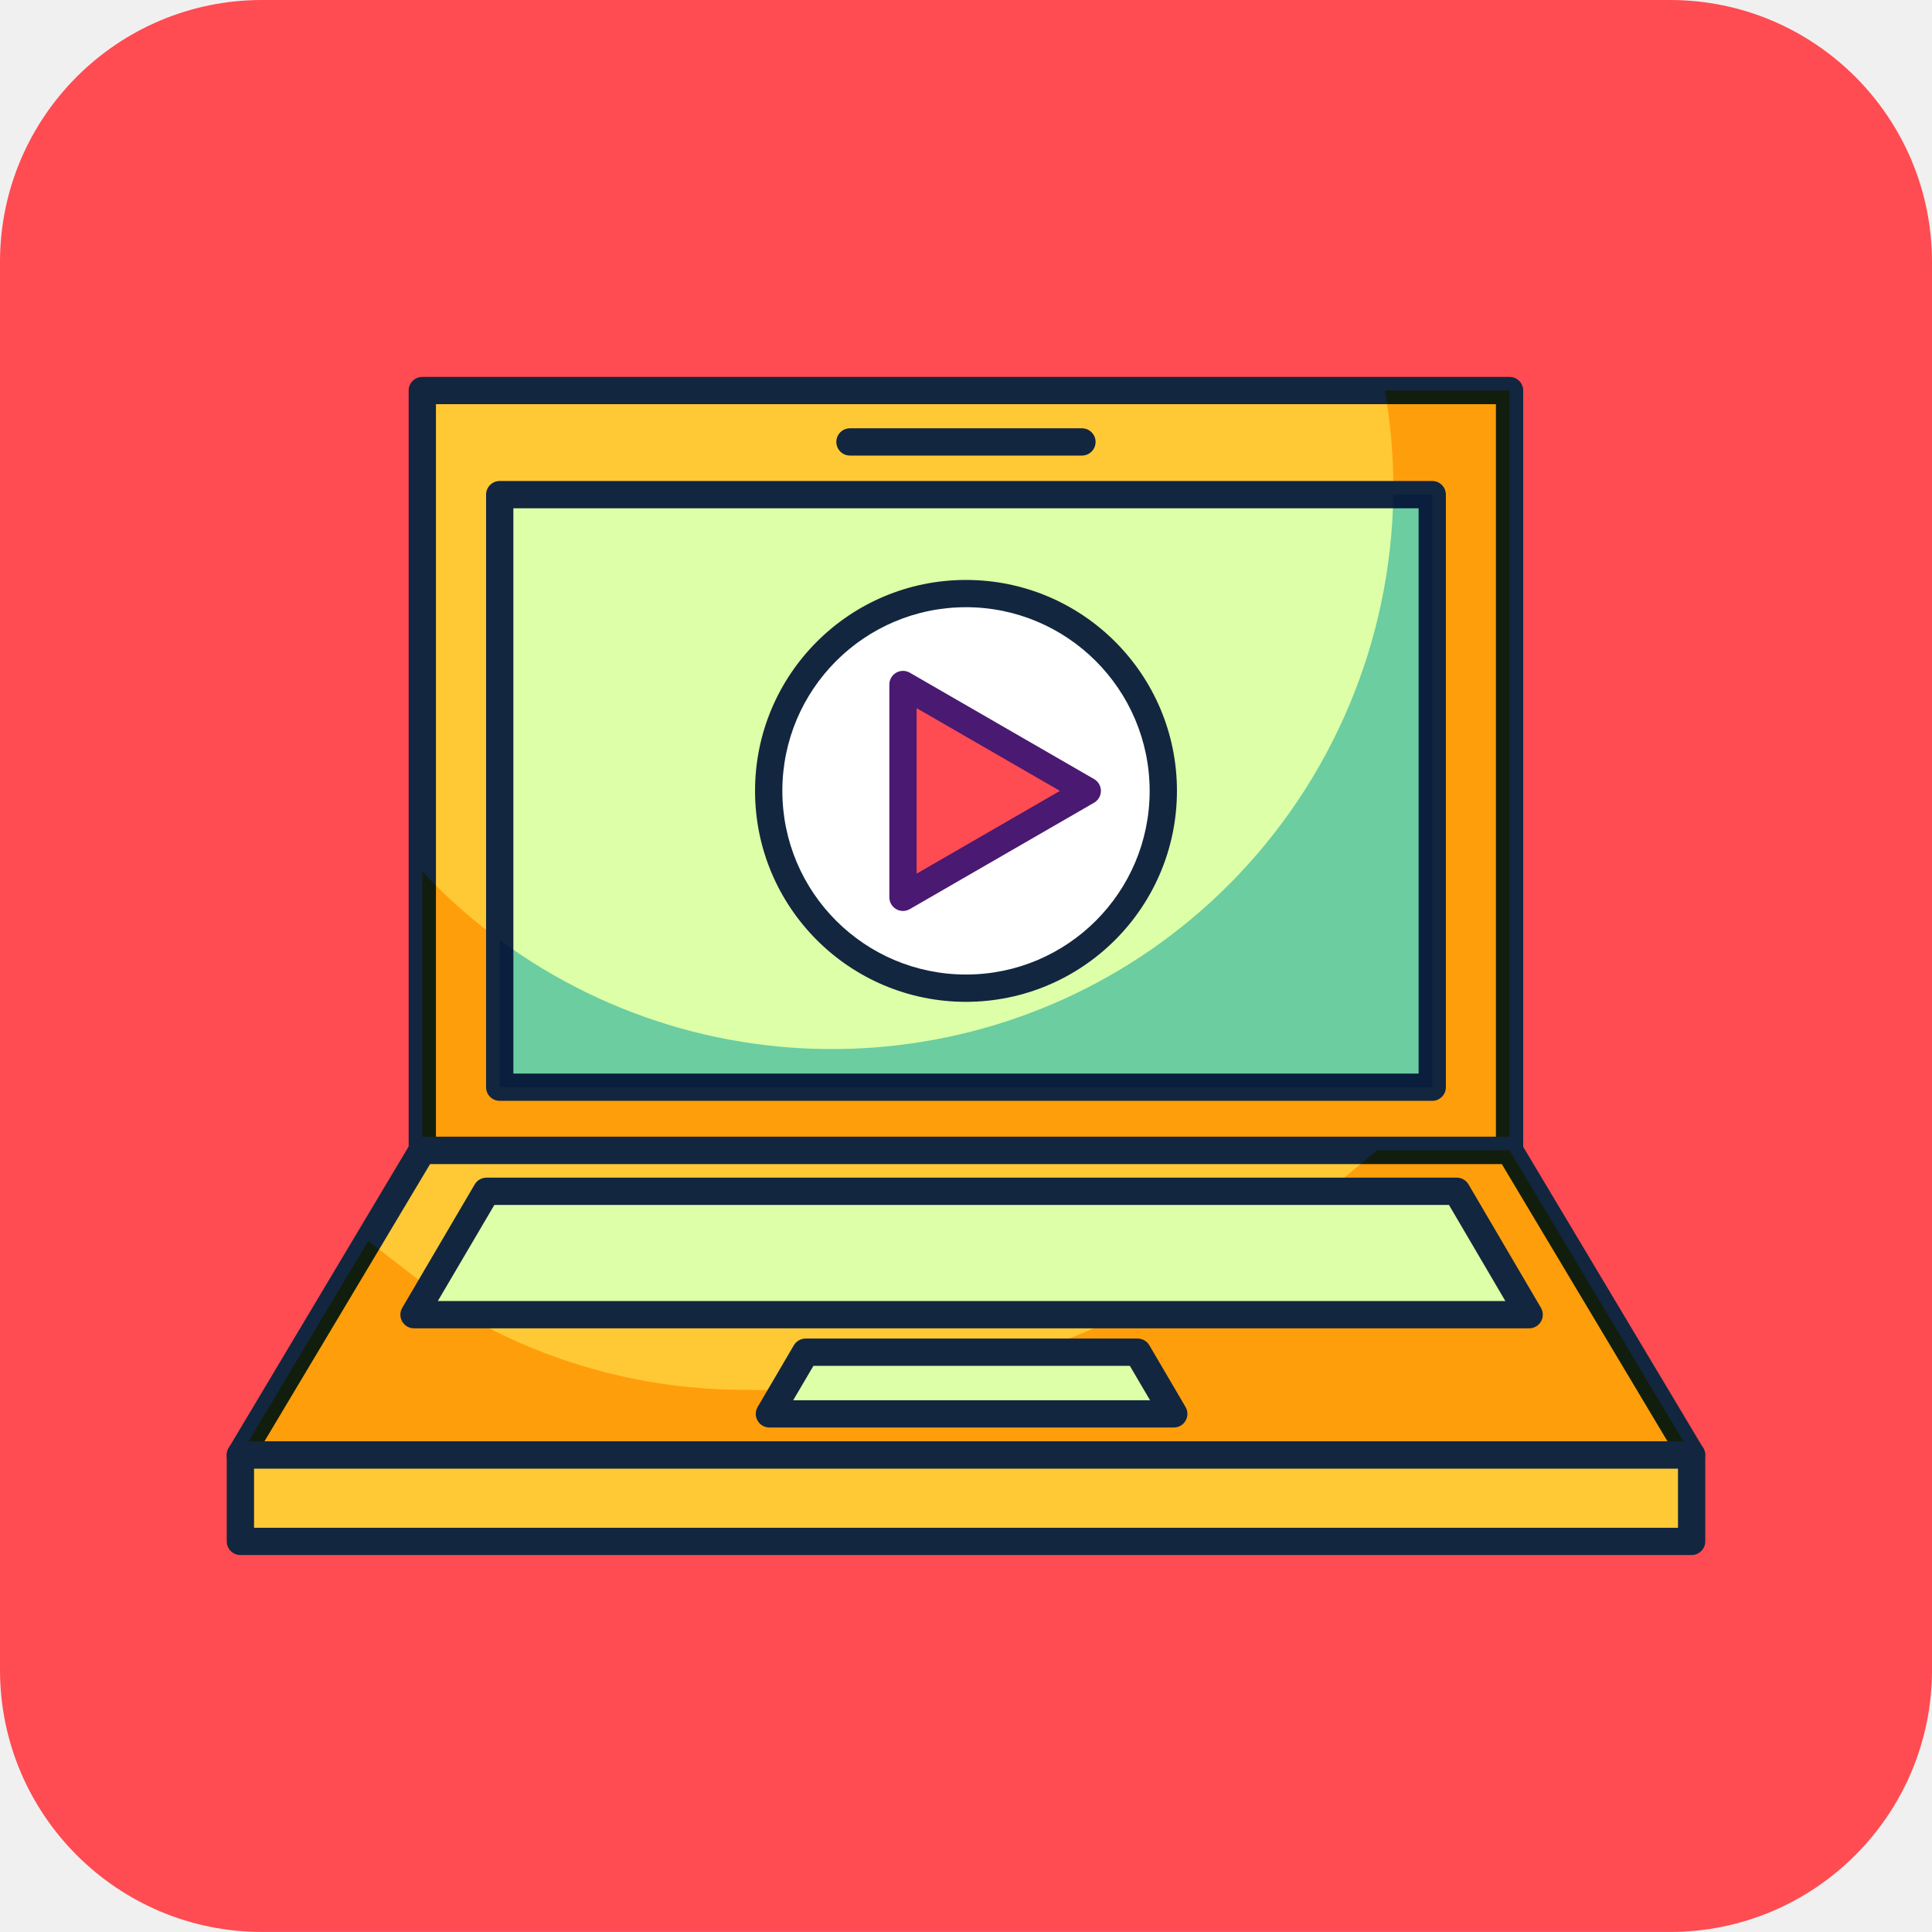
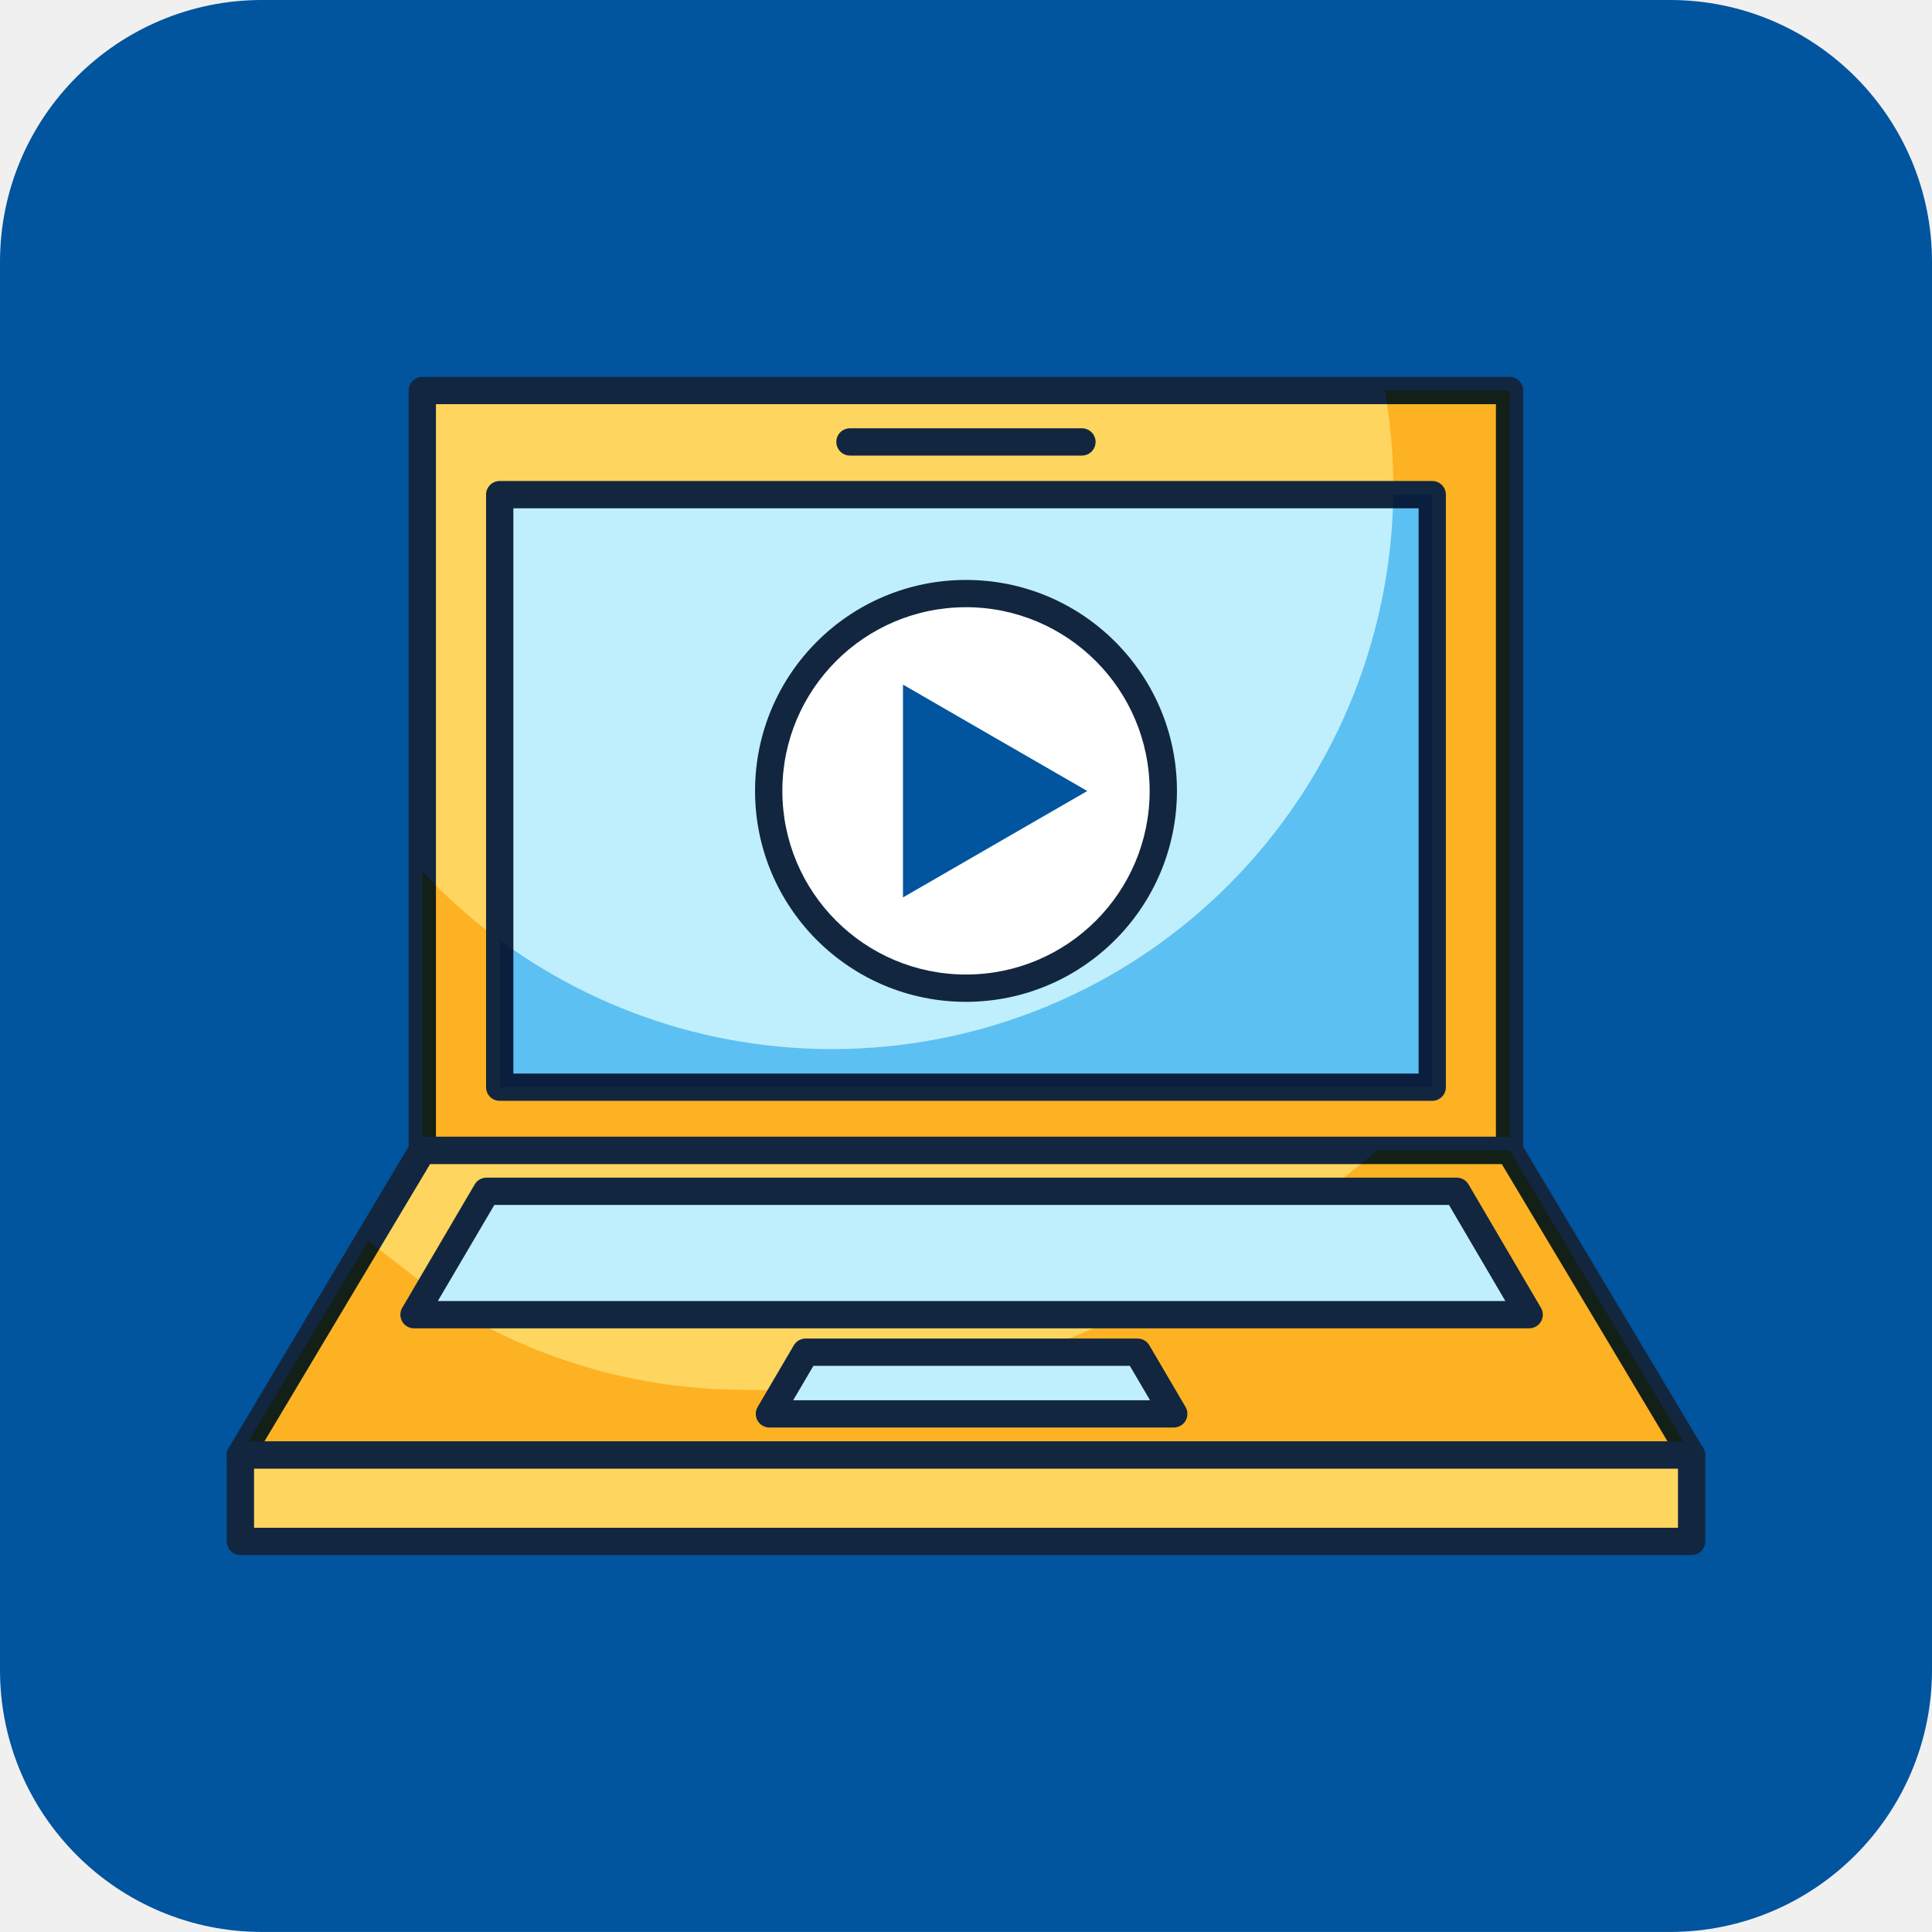
<svg xmlns="http://www.w3.org/2000/svg" width="85" height="84.998" viewBox="0 0 85 84.998">
  <g id="Grupo_57186" data-name="Grupo 57186" transform="translate(-989.462 -577.553)">
-     <path id="Trazado_101667" data-name="Trazado 101667" d="M1074.462,651.022a11.529,11.529,0,0,1-11.529,11.529h-61.94a11.53,11.53,0,0,1-11.531-11.529V589.083a11.53,11.53,0,0,1,11.531-11.53h61.94a11.53,11.53,0,0,1,11.529,11.53Z" fill="#ff4b52" />
+     <path id="Trazado_101667" data-name="Trazado 101667" d="M1074.462,651.022a11.529,11.529,0,0,1-11.529,11.529h-61.94a11.53,11.53,0,0,1-11.531-11.529V589.083a11.53,11.53,0,0,1,11.531-11.53h61.94a11.53,11.53,0,0,1,11.529,11.53Z" fill="#01549e" />
    <g id="Grupo_55238" data-name="Grupo 55238" transform="translate(999.437 594.135)">
      <g id="Grupo_55227" data-name="Grupo 55227" transform="translate(8.004)">
-         <rect id="Rectángulo_5555" data-name="Rectángulo 5555" width="47.835" height="33.427" transform="translate(0.601 0.6)" fill="#ffc935" />
+         <rect id="Rectángulo_5555" data-name="Rectángulo 5555" width="47.835" height="33.427" transform="translate(0.601 0.6)" fill="#fed55f" />
        <path id="Trazado_101668" data-name="Trazado 101668" d="M1109.386,678.112h-47.835a.6.6,0,0,1-.6-.6V644.085a.6.6,0,0,1,.6-.6h47.835a.6.6,0,0,1,.6.6v33.427A.6.6,0,0,1,1109.386,678.112Zm-47.234-1.2h46.634V644.685h-46.634Z" transform="translate(-1060.951 -643.484)" fill="#12263f" />
      </g>
-       <path id="Trazado_101669" data-name="Trazado 101669" d="M1105.685,645.871a24.436,24.436,0,0,1,.375,4.269,24.7,24.7,0,0,1-42.167,17.466c-.186-.188-.372-.381-.554-.576V679.3h47.835V645.871Z" transform="translate(-1054.734 -645.271)" fill="#ffc935" style="mix-blend-mode: multiply;isolation: isolate" />
+       <path id="Trazado_101669" data-name="Trazado 101669" d="M1105.685,645.871a24.436,24.436,0,0,1,.375,4.269,24.7,24.7,0,0,1-42.167,17.466c-.186-.188-.372-.381-.554-.576V679.3h47.835V645.871Z" transform="translate(-1054.734 -645.271)" fill="#fed55f" style="mix-blend-mode: multiply;isolation: isolate" />
      <g id="Grupo_55228" data-name="Grupo 55228" transform="translate(11.41 4.579)">
-         <rect id="Rectángulo_5556" data-name="Rectángulo 5556" width="41.028" height="26.07" transform="translate(0.6 0.6)" fill="#ddffa7" />
+         <rect id="Rectángulo_5556" data-name="Rectángulo 5556" width="41.028" height="26.07" transform="translate(0.6 0.6)" fill="#bfeffc" />
        <path id="Trazado_101670" data-name="Trazado 101670" d="M1116.121,688.963h-41.028a.6.6,0,0,1-.6-.6v-26.07a.6.6,0,0,1,.6-.6h41.028a.6.6,0,0,1,.6.6v26.07A.6.6,0,0,1,1116.121,688.963Zm-40.427-1.2h39.827V662.893h-39.827Z" transform="translate(-1074.493 -661.692)" fill="#12263f" />
      </g>
      <path id="Trazado_101671" data-name="Trazado 101671" d="M1108.962,681.235a24.679,24.679,0,0,1-32.082,2.439v6.475h41.028v-26.07h-1.715A24.8,24.8,0,0,1,1108.962,681.235Z" transform="translate(-1064.869 -658.899)" fill="#7ccdf5" style="mix-blend-mode: multiply;isolation: isolate" />
      <g id="Grupo_55229" data-name="Grupo 55229" transform="translate(26.82 2.26)">
        <path id="Trazado_101672" data-name="Trazado 101672" d="M1146.57,653.671h-10.206a.6.6,0,0,1,0-1.2h10.206a.6.6,0,1,1,0,1.2Z" transform="translate(-1135.764 -652.47)" fill="#12263f" />
      </g>
      <g id="Grupo_55230" data-name="Grupo 55230" transform="translate(0 33.427)">
-         <path id="Trazado_101673" data-name="Trazado 101673" d="M1095.361,792.183h-63.848l8-13.4h47.835Z" transform="translate(-1030.913 -778.18)" fill="#ffc935" />
+         <path id="Trazado_101673" data-name="Trazado 101673" d="M1095.361,792.183h-63.848l8-13.4h47.835Z" transform="translate(-1030.913 -778.18)" fill="#fed55f" />
        <path id="Trazado_101674" data-name="Trazado 101674" d="M1093.574,791h-63.848a.6.6,0,0,1-.516-.908l8-13.4a.6.6,0,0,1,.516-.293h47.835a.6.6,0,0,1,.516.293l8.009,13.4a.6.6,0,0,1-.516.908Zm-62.79-1.2h61.732l-7.291-12.2h-47.153Z" transform="translate(-1029.126 -776.393)" fill="#12263f" />
      </g>
-       <path id="Trazado_101675" data-name="Trazado 101675" d="M1087.352,778.781h-5.832c-1.839,1.581-3.823,3.021-5.737,4.427a14.633,14.633,0,0,1-2.87,1.669c-2.65,1.144-5.892,2.888-8.975,3.36-1.231.19-2.486.4-3.755.586a24.663,24.663,0,0,1-4.888.494c-.054,0-.11,0-.164,0-.475.015-.946.017-1.415,0a24.61,24.61,0,0,1-12.468-3.373q-2.055-1.589-4.112-3.177l-5.623,9.416h63.848Z" transform="translate(-1030.912 -744.753)" fill="#ffc935" style="mix-blend-mode: multiply;isolation: isolate" />
+       <path id="Trazado_101675" data-name="Trazado 101675" d="M1087.352,778.781h-5.832c-1.839,1.581-3.823,3.021-5.737,4.427a14.633,14.633,0,0,1-2.87,1.669c-2.65,1.144-5.892,2.888-8.975,3.36-1.231.19-2.486.4-3.755.586a24.663,24.663,0,0,1-4.888.494c-.054,0-.11,0-.164,0-.475.015-.946.017-1.415,0a24.61,24.61,0,0,1-12.468-3.373q-2.055-1.589-4.112-3.177l-5.623,9.416h63.848Z" transform="translate(-1030.912 -744.753)" fill="#fed55f" style="mix-blend-mode: multiply;isolation: isolate" />
      <g id="Grupo_55233" data-name="Grupo 55233" transform="translate(7.637 35.233)">
        <g id="Grupo_55231" data-name="Grupo 55231">
-           <path id="Trazado_101676" data-name="Trazado 101676" d="M1110.943,791.391l-3.186-5.429h-42.692l-3.188,5.429Z" transform="translate(-1061.276 -785.361)" fill="#ddffa7" />
+           <path id="Trazado_101676" data-name="Trazado 101676" d="M1110.943,791.391l-3.186-5.429h-42.692l-3.188,5.429Z" transform="translate(-1061.276 -785.361)" fill="#bfeffc" />
          <path id="Trazado_101677" data-name="Trazado 101677" d="M1109.156,790.2H1060.09a.6.6,0,0,1-.518-.9l3.188-5.429a.6.6,0,0,1,.518-.3h42.692a.6.6,0,0,1,.518.3l3.186,5.429a.6.6,0,0,1-.518.9Zm-48.017-1.2h46.968l-2.481-4.228h-42Z" transform="translate(-1059.489 -783.574)" fill="#12263f" />
        </g>
        <g id="Grupo_55232" data-name="Grupo 55232" transform="translate(15.636 7.075)">
-           <path id="Trazado_101678" data-name="Trazado 101678" d="M1141.842,816.806h-17.793l1.592-2.714h14.609Z" transform="translate(-1123.448 -813.491)" fill="#ddffa7" />
+           <path id="Trazado_101678" data-name="Trazado 101678" d="M1141.842,816.806h-17.793l1.592-2.714h14.609Z" transform="translate(-1123.448 -813.491)" fill="#bfeffc" />
          <path id="Trazado_101679" data-name="Trazado 101679" d="M1140.055,815.619h-17.793a.6.6,0,0,1-.518-.9l1.592-2.714a.6.6,0,0,1,.518-.3h14.61a.6.6,0,0,1,.518.3l1.592,2.714a.6.6,0,0,1-.518.9Zm-16.745-1.2h15.7l-.888-1.513H1124.2Z" transform="translate(-1121.661 -811.704)" fill="#12263f" />
        </g>
      </g>
      <g id="Grupo_55234" data-name="Grupo 55234" transform="translate(0 46.829)">
-         <rect id="Rectángulo_5557" data-name="Rectángulo 5557" width="63.848" height="3.803" transform="translate(0.601 0.6)" fill="#ffc935" />
+         <rect id="Rectángulo_5557" data-name="Rectángulo 5557" width="63.848" height="3.803" transform="translate(0.601 0.6)" fill="#fed55f" />
        <path id="Trazado_101680" data-name="Trazado 101680" d="M1093.574,834.685h-63.848a.6.6,0,0,1-.6-.6v-3.8a.6.6,0,0,1,.6-.6h63.848a.6.6,0,0,1,.6.6v3.8A.6.6,0,0,1,1093.574,834.685Zm-63.247-1.2h62.647v-2.6h-62.647Z" transform="translate(-1029.125 -829.681)" fill="#12263f" />
      </g>
      <g id="Grupo_55237" data-name="Grupo 55237" transform="translate(23.242 8.932)">
        <g id="Grupo_55235" data-name="Grupo 55235">
          <path id="Trazado_101681" data-name="Trazado 101681" d="M1141.286,690.068a8.681,8.681,0,1,1-8.681-8.681A8.678,8.678,0,0,1,1141.286,690.068Z" transform="translate(-1123.323 -680.787)" fill="#fff" />
          <path id="Trazado_101682" data-name="Trazado 101682" d="M1130.818,697.563a9.281,9.281,0,1,1,9.282-9.281A9.292,9.292,0,0,1,1130.818,697.563Zm0-17.362a8.08,8.08,0,1,0,8.081,8.081A8.09,8.09,0,0,0,1130.818,680.2Z" transform="translate(-1121.536 -679)" fill="#12263f" />
        </g>
        <g id="Grupo_55236" data-name="Grupo 55236" transform="translate(5.91 4.001)">
-           <path id="Trazado_101683" data-name="Trazado 101683" d="M1147.423,701.976V697.3l4.054,2.342,4.054,2.339-4.054,2.34-4.054,2.342Z" transform="translate(-1146.822 -696.695)" fill="#ff4b52" />
-           <path id="Trazado_101684" data-name="Trazado 101684" d="M1145.636,705.471a.6.6,0,0,1-.6-.6v-9.362a.6.6,0,0,1,.9-.52l8.107,4.68a.6.6,0,0,1,0,1.04l-8.107,4.681A.6.6,0,0,1,1145.636,705.471Zm.6-8.922v7.281l6.305-3.641Z" transform="translate(-1145.035 -694.908)" fill="#4a1971" />
+           <path id="Trazado_101683" data-name="Trazado 101683" d="M1147.423,701.976V697.3l4.054,2.342,4.054,2.339-4.054,2.34-4.054,2.342Z" transform="translate(-1146.822 -696.695)" fill="#01549e" />
        </g>
      </g>
    </g>
  </g>
</svg>
